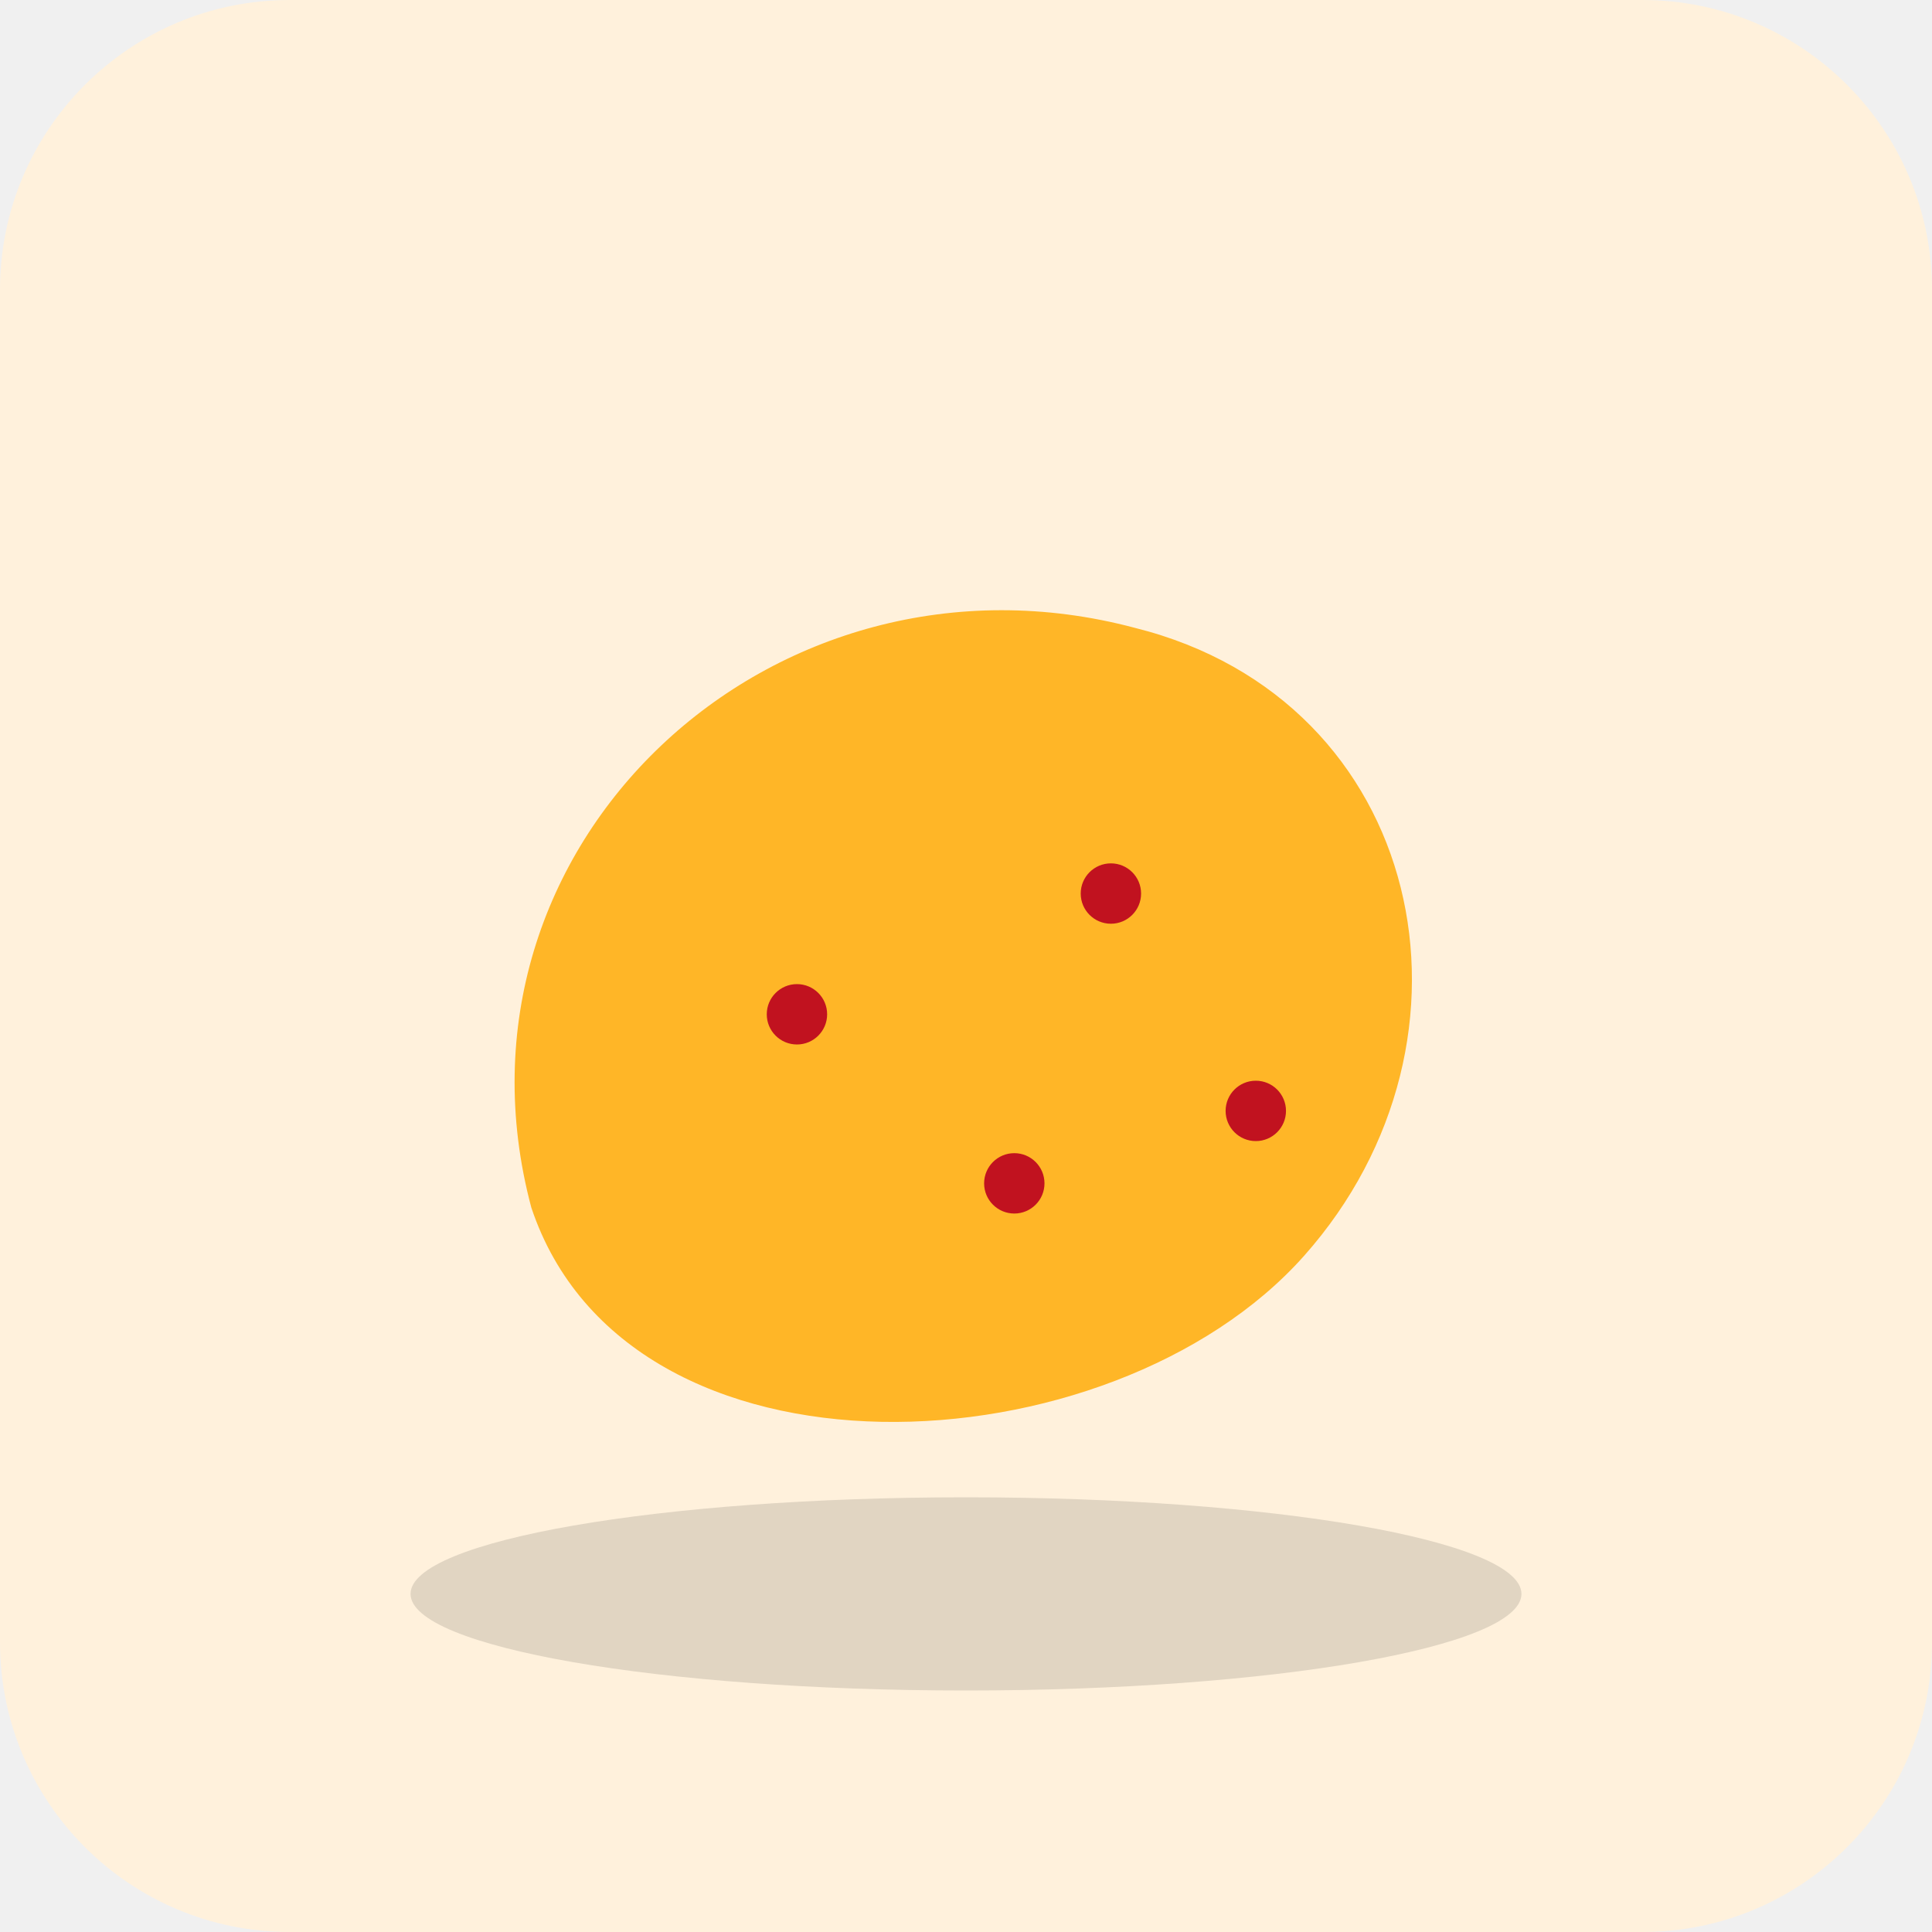
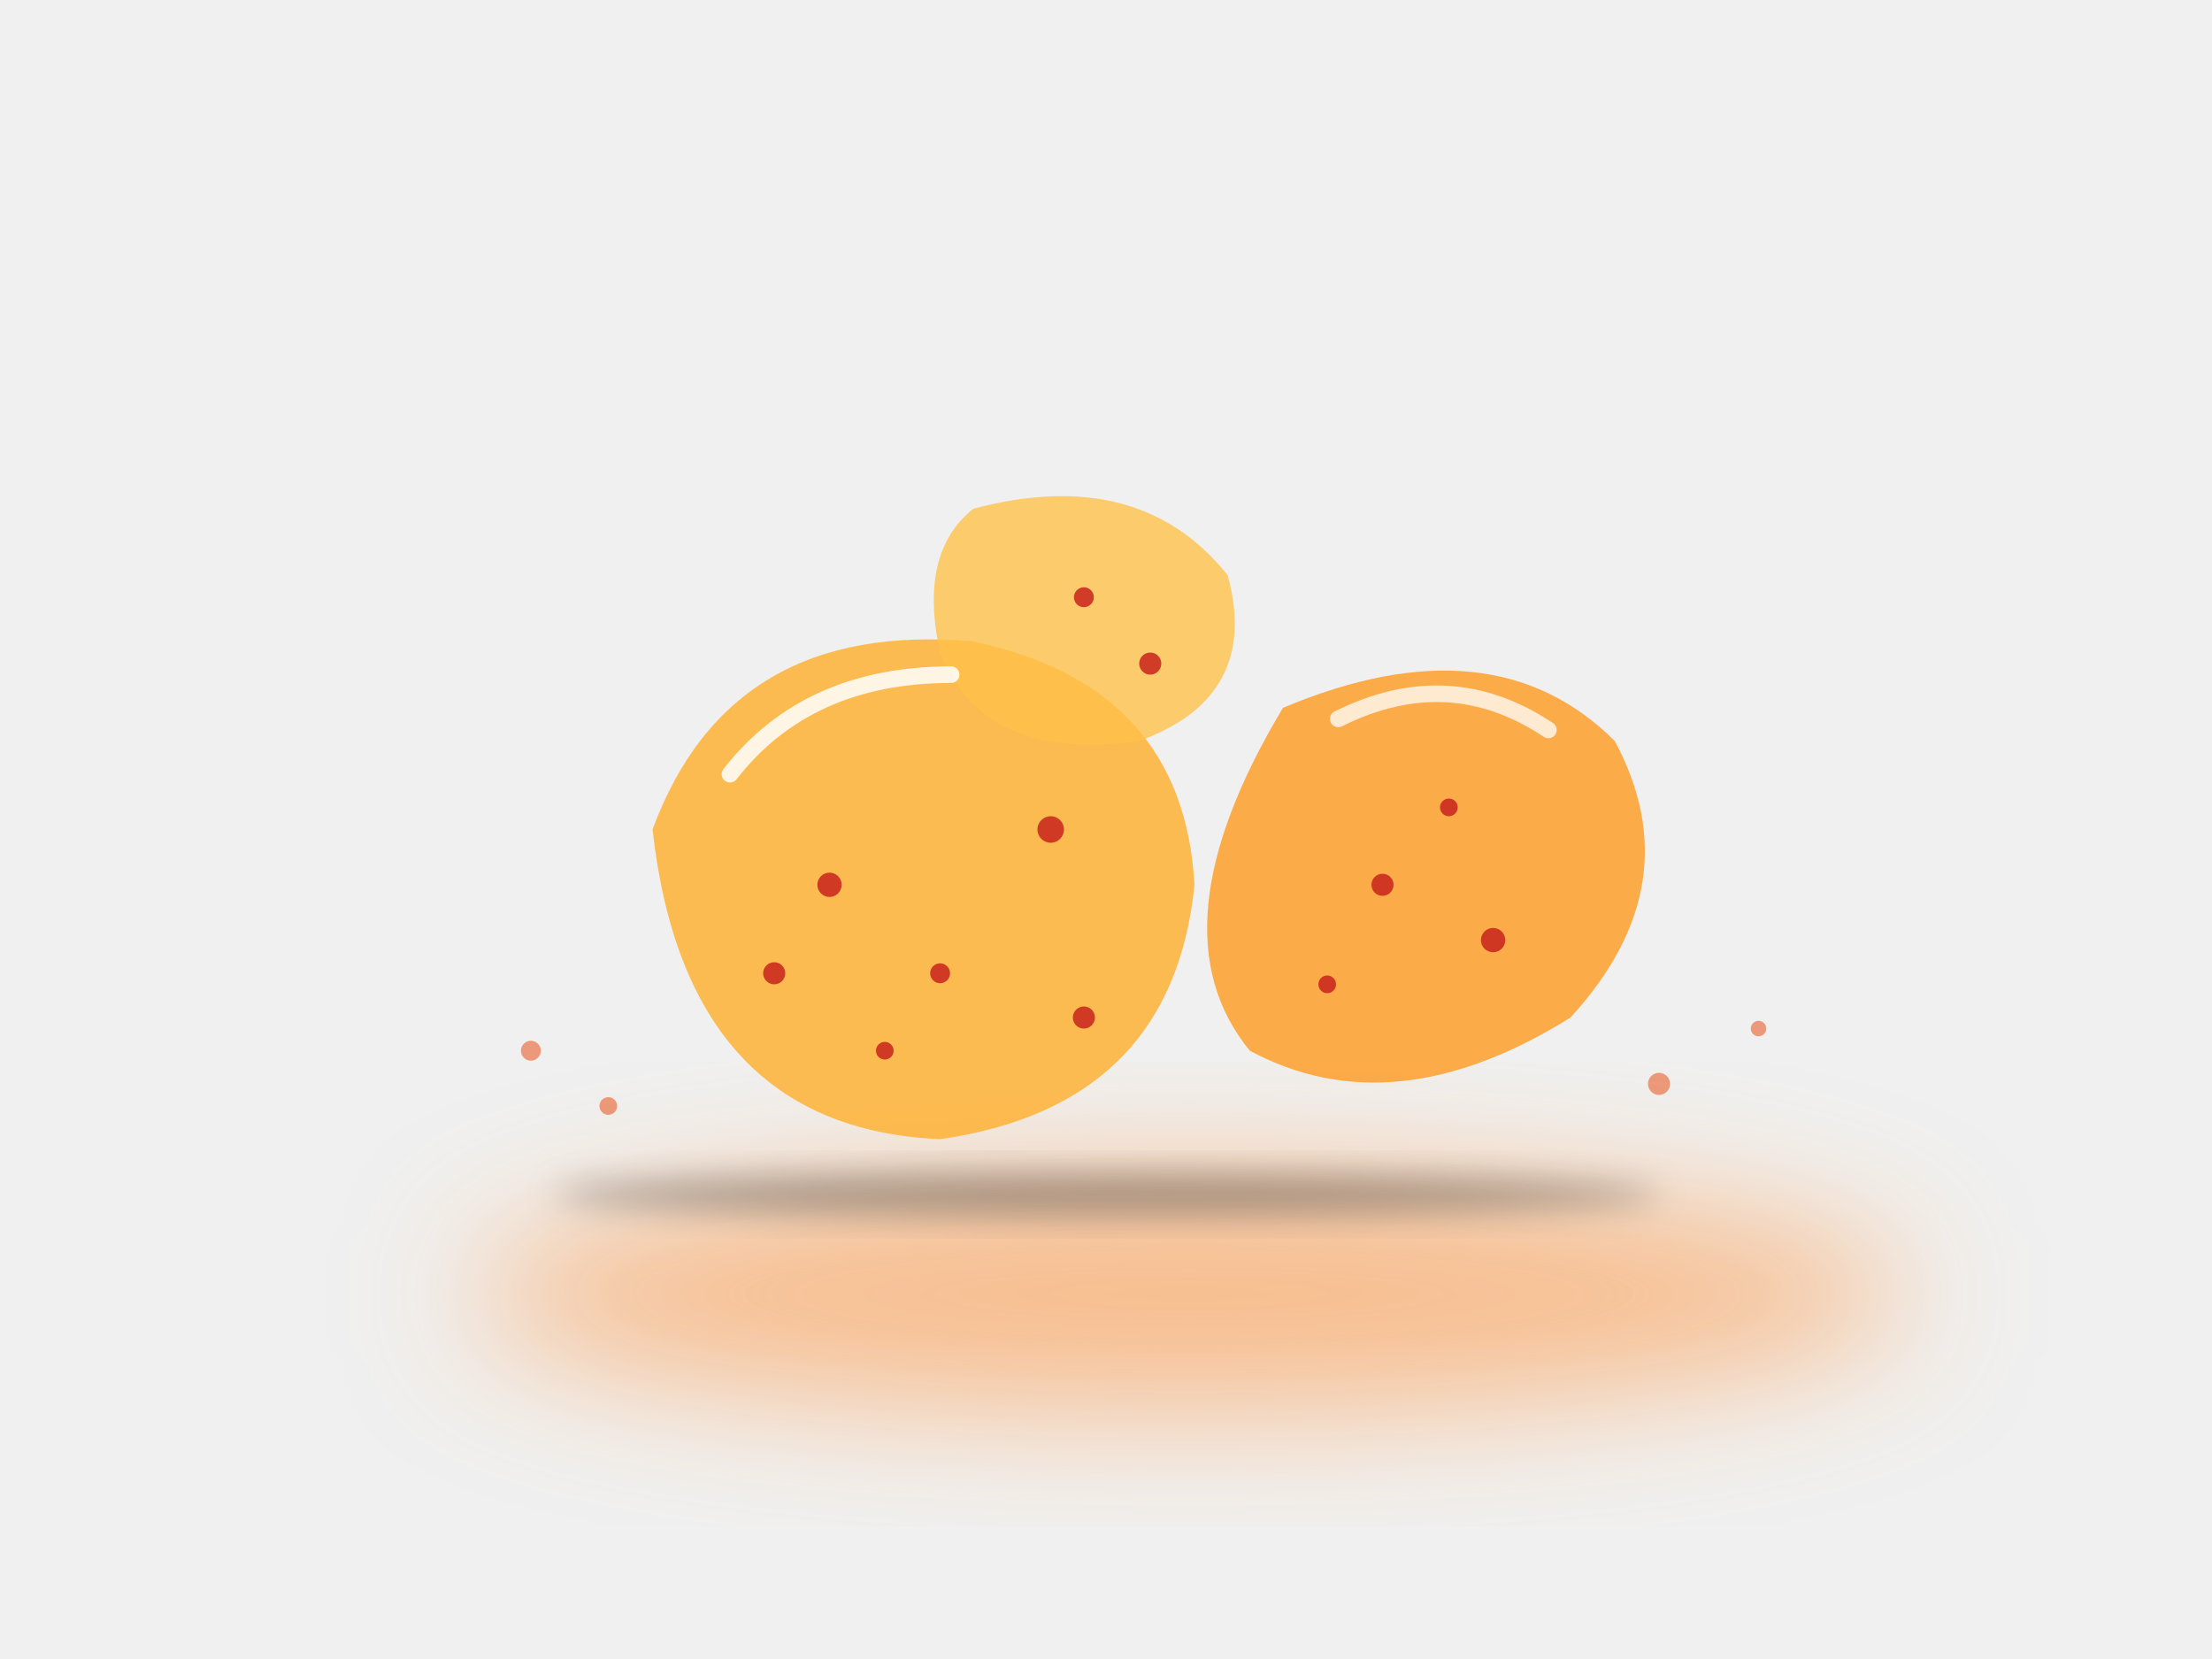
- <svg xmlns="http://www.w3.org/2000/svg" viewBox="0 0 160 160" role="img">
-   <rect width="160" height="160" rx="24" fill="#fff1dc" />
-   <ellipse cx="80" cy="132" rx="46" ry="8" fill="#000" opacity=".12" />
-   <path d="M44 100c-8-30 20-56 50-48 24 6 30 34 14 52-16 18-56 20-64-4z" fill="#ffb627" />
-   <circle cx="66" cy="84" r="2.5" fill="#c1121f" />
-   <circle cx="92" cy="74" r="2.5" fill="#c1121f" />
-   <circle cx="84" cy="98" r="2.5" fill="#c1121f" />
-   <circle cx="104" cy="92" r="2.5" fill="#c1121f" />
+ <svg xmlns="http://www.w3.org/2000/svg" viewBox="0 0 400 300" role="img">
+   <defs>
+     <filter id="g" x="-50%" y="-50%" width="200%" height="200%">
+       <feGaussianBlur stdDeviation="12" />
+     </filter>
+     <filter id="c" x="-50%" y="-50%" width="200%" height="200%">
+       <feGaussianBlur stdDeviation="3" />
+     </filter>
+   </defs>
+   <ellipse cx="215" cy="234" rx="130" ry="21" fill="#FF8A2B" opacity=".5" filter="url(#g)" />
+   <ellipse cx="200" cy="216" rx="100" ry="4" fill="#000" opacity=".3" filter="url(#c)" />
+   <path d="M232 128 Q270 112 292 134 Q306 160 284 184 Q252 204 226 190 Q208 168 232 128 Z" fill="#FF9A1F" opacity=".8" />
+   <path d="M118 150 Q132 112 176 116 Q214 124 216 160 Q212 200 170 206 Q124 204 118 150 Z" fill="#FFB02E" opacity=".82" />
+   <path d="M176 92 Q206 84 222 104 Q228 126 206 134 Q178 138 170 118 Q166 100 176 92 Z" fill="#FFC24A" opacity=".8" />
+   <path d="M132 140 Q146 122 172 122" fill="none" stroke="#fff" stroke-width="3" stroke-linecap="round" opacity=".85" />
+   <path d="M242 130 Q262 120 280 132" fill="none" stroke="#fff" stroke-width="3" stroke-linecap="round" opacity=".75" />
+   <g fill="#C8231C" opacity=".85">
+     <circle cx="150" cy="160" r="2.2" />
+     <circle cx="170" cy="176" r="1.8" />
+     <circle cx="190" cy="150" r="2.4" />
+     <circle cx="160" cy="190" r="1.6" />
+     <circle cx="196" cy="184" r="2" />
+     <circle cx="250" cy="160" r="2" />
+     <circle cx="270" cy="170" r="2.2" />
+     <circle cx="262" cy="146" r="1.6" />
+     <circle cx="196" cy="108" r="1.8" />
+     <circle cx="208" cy="120" r="2" />
+     <circle cx="140" cy="176" r="2" />
+     <circle cx="240" cy="178" r="1.6" />
+   </g>
+   <g fill="#E8521A" opacity=".55">
+     <circle cx="300" cy="196" r="2" />
+     <circle cx="110" cy="200" r="1.6" />
+     <circle cx="318" cy="186" r="1.4" />
+     <circle cx="96" cy="190" r="1.8" />
+   </g>
</svg>
